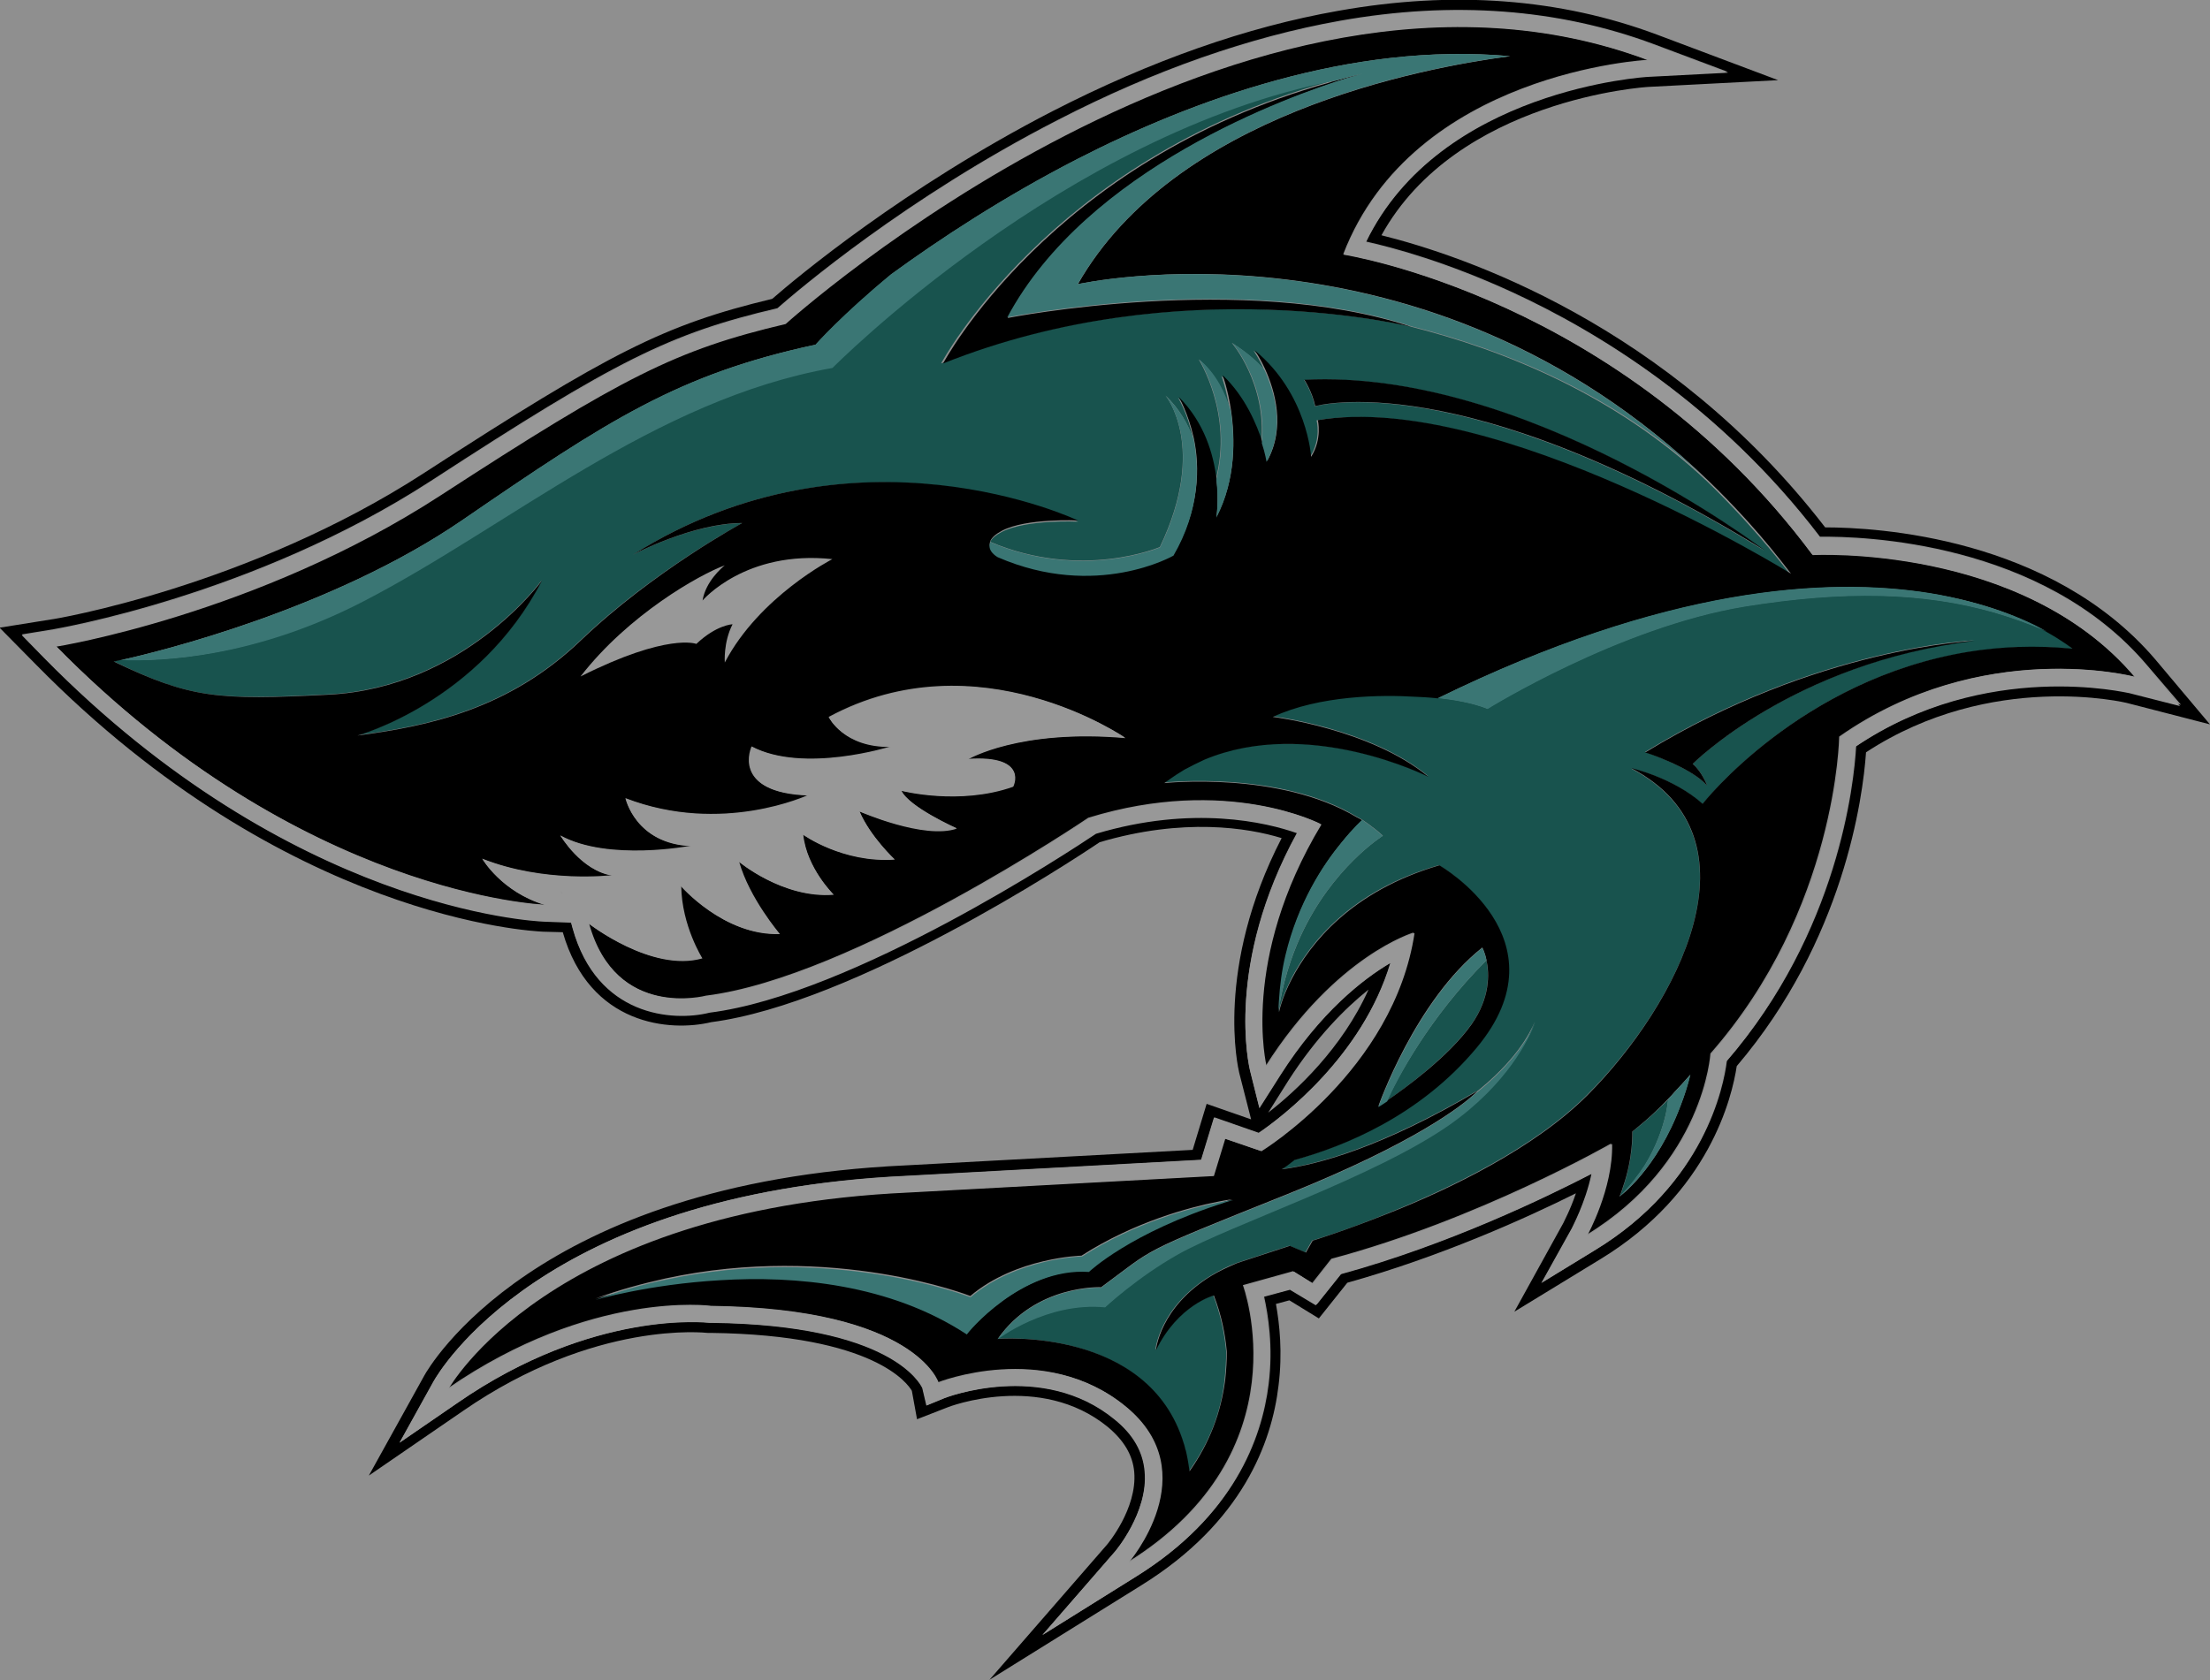
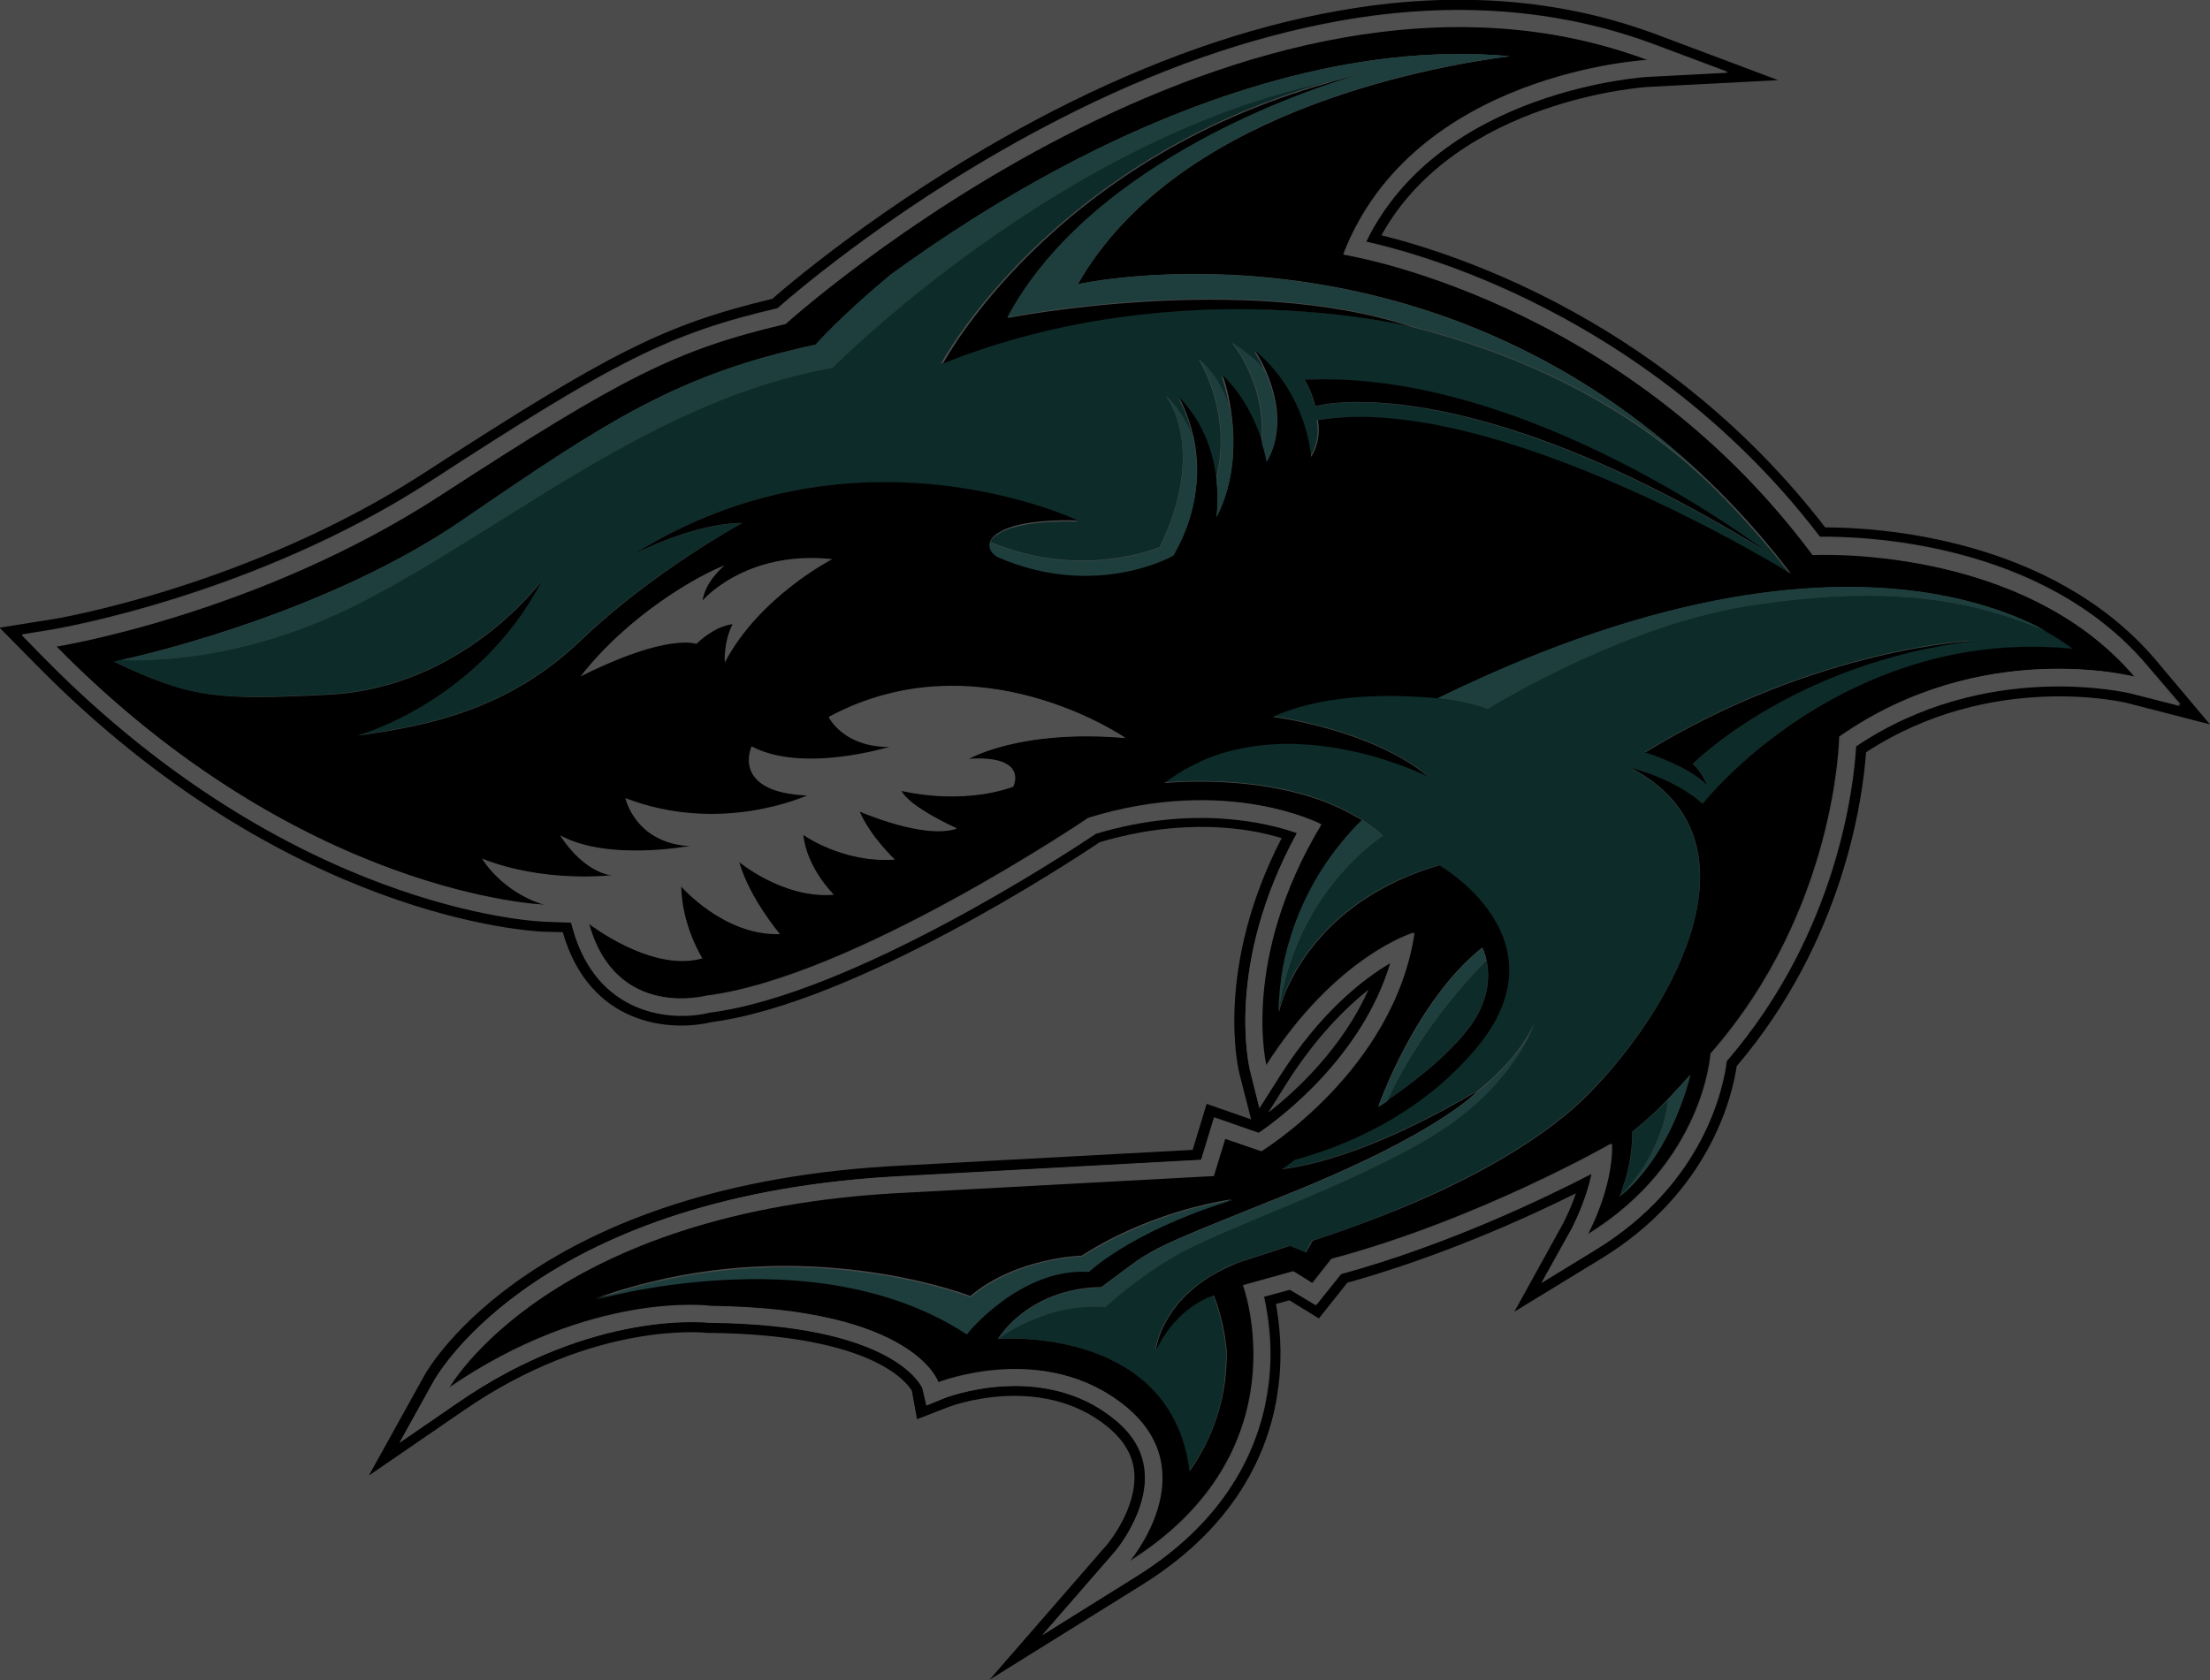
<svg xmlns="http://www.w3.org/2000/svg" version="1.1" id="svg4590" x="0px" y="0px" viewBox="0 0 3236.5 2461" style="enable-background:new 0 0 3236.5 2461;" xml:space="preserve">
  <defs id="defs56" />
  <style type="text/css" id="style3">
	.st0{fill:#288B83;}
	.st1{fill:#373535;}
	.st2{fill:#61C6C3;}
	.st3{fill:#FFFFFF;}
</style>
  <g id="layer1" transform="translate(2331.4,608.5897)">
    <g id="g4426" transform="matrix(7.573783,0,0,-7.573784,-2583.432,3907.419)">
      <g id="g4277" transform="translate(429.2401,323.7894)">
        <path id="path4279" class="st0" d="M-79.2,54.5c-0.4-0.3-0.8-0.6-1.1-0.9c0,0,0.2-4.9-1.8-10.7     c-0.2-0.6-0.4-1.2-0.7-1.9c2,2,3.6,4.1,4.9,6.1c2.2,3.6,3.4,7.1,4,9.7c0.3,1.2,0.4,2.2,0.5,3C-75.1,58.1-77.1,56.2-79.2,54.5" />
      </g>
      <g id="g4281" transform="translate(392.4965,364.1252)">
        <path id="path4283" class="st0" d="M-71.8,46.4c-11.2-11.2-17.3-23-19.3-27.2     c3.5,2.4,11.9,8.6,16.3,14.7C-71.1,39-71.3,43.7-71.8,46.4" />
      </g>
      <g id="g4285" transform="translate(442.375,411.625)">
        <path id="path4287" class="st0" d="M-81.8,36.9c1.8-1.5,2.8-4.2,2.8-4.2c-3,3.5-12,6.5-12,6.5     c33.3,20.4,63.7,21.6,63.7,21.6C-62.3,56.5-81.8,36.9-81.8,36.9 M-13.4,62.6c-3.2,1.4-6.6,2.6-10,3.6c-13.8,4-29.2,4.3-48.4,1.2     c-24.3-4-49.7-19.8-49.7-19.8c-3,1.2-6.8,1.8-9.6,2.1c0,0,0,0-0.1,0c0,0-1.7,0.2-4.3,0.4l0,0c-6.4,0.3-18.4,0.3-27.5-4     c0,0,18.9-2.3,30.1-11.6c0,0-23.2,11.7-43.4,3.3c-1.3-0.5-2.6-1.2-3.8-1.9c-0.5-0.3-1.1-0.6-1.6-1c-0.8-0.5-1.6-1-2.3-1.6     c0,0,22.3,2.4,37.2-6.6c0.4-0.2,0.7-0.4,1.1-0.6c0,0,2.3-1.5,4-3.1c0,0-9.8-6.1-15.9-19.4c-1.9-4.2-3.5-9.1-4.3-14.7     c0,0,0.6,2.7,2.5,6.5c3.5,6.7,11.4,17,28.5,21.9c0,0,24.8-14.3,7.2-35.3c-11-13.1-25.7-19.1-35.2-21.7c-1-0.8-1.9-1.4-2.5-1.8     c7,0.9,19.4,4.3,37.8,15.1c0,0-0.2-0.2-0.6-0.6h0c8.1,6.3,10.9,11.7,11.9,14.1c0.3,0.8,0.4,1.3,0.4,1.3s-0.1-0.5-0.4-1.3     c-1.2-3.2-5.3-12-16.6-19.9c-14.6-10.2-42-19.2-52.4-25c-8-4.5-14.1-10.3-14.1-10.3c-11.3,1.1-20.9-6.2-20.9-6.2     s29.1,2.4,36-20.3c0-0.1,0.1-0.2,0.1-0.3c0-0.1,0.1-0.3,0.1-0.4c0.1-0.2,0.1-0.4,0.2-0.7c0.3-1.2,0.5-2.5,0.7-3.9     c3.8,5.3,6.2,11.2,6.9,17.8c0.2,1.9,0.3,3.7,0.3,5.3c-0.3,3.3-1,7-2.5,10.9c0,0-6.9-1.8-11.2-10.6c0,0,0.7,8.3,10.7,14.4     c1.5,0.9,3.2,1.8,5.1,2.5l10.1,3.3l3.1-1.3l1.3,2.3c0,0,6.2,1.8,14.7,5.3c11.9,4.8,28.2,12.6,38.4,22.8     C-84.7-9.7-67.8,22.4-93.7,36c0,0,8.1-1.7,13.8-6.9c0,0,18.8,24.2,51.4,29.4c6.2,1,13,1.3,20.2,0.6C-8.3,59.2-10,60.7-13.4,62.6" />
      </g>
      <g id="g4289" transform="translate(459.75,463.1667)">
        <path id="path4291" class="st0" d="M-85.3,26.6c-58.9,36.1-86.9,27.9-86.9,27.9     c-0.6,2.8-2.1,5.1-2.1,5.1C-131.4,61.8-85.3,26.6-85.3,26.6 M-232.8,30.2c-1.3-0.7-1.9-1.3-2.2-1.9c17.7-7.5,32.8-1,32.8-1     c9.3,19.4,1.1,29.3,1.1,29.3c2.7-2.6,4.3-5.5,5.3-8.3c-1,4.9-2.9,7.9-2.9,7.9c4.9-5,6.7-11.1,7.3-15.8     c3.4,12.7-3.3,23.2-3.3,23.2c3.2-2.7,5-6.5,6-9.9c-0.6,4.1-1.6,6.7-1.6,6.7c4.4-4.3,6.6-9.6,7.7-13c1.1,11.5-5.7,19.4-5.7,19.4     c3.1-2,5-3.8,6.2-5.1c-1,2.2-2,3.6-2,3.6c10.3-8.4,10.9-20.6,10.9-20.6c2.3,3.5,1.3,7.1,1.3,7.1c34.2,5.8,91.5-29.7,91.5-29.7     c-2.6,3.4-5.3,6.6-8.1,9.7c0,0,0,0,0,0c-0.3,0.3-0.6,0.7-0.9,1c0,0,0,0,0,0c-2.3,2.5-4.6,4.9-7,7.2c-17.7,16.7-39.2,25.4-57.6,30     c0.1,0,0.3-0.1,0.4-0.1c0,0-44.9,11.3-90.9-7.1c0,0,20.8,39.2,74.6,54.4c0.8,0.2,1.3,0.4,1.3,0.4c-52.4-10.2-97.3-55.6-97.3-55.6     c-34.4-6-62.5-30.6-90.8-45.1C-377.2,6-395.1,5.2-403.1,5.5c0,0-0.1,0-0.1,0c-0.9-0.2-1.4-0.3-1.4-0.3c0,0,0,0,0.1,0     c14.8-7.2,20-7.5,41.5-6.4c26.2,1.3,41.3,22.1,41.3,22.1c-12.2-23.6-35.7-30-35.7-30c13.6,1.8,29.2,5,43.2,18.4     S-283,31.9-283,31.9c-9.6,0-21.1-6.1-21.1-6.1C-261,53-218,32.2-218,32.2S-228,32.7-232.8,30.2" />
      </g>
      <g id="g4293" transform="translate(168.6133,380.5381)">
        <path id="path4295" class="st1" d="M-27.1,43.1l0.6-0.2l0,0.1C-26.7,43.1-26.9,43.1-27.1,43.1" />
      </g>
      <g id="g4297" transform="translate(339.7949,327.2637)">
        <path id="path4299" d="M-61.3,53.8l3.9,6.2c5.4,8.4,11,14,15.5,17.6     C-47,66.2-56,57.9-61.3,53.8 M52.4,124.7c-0.4-7.2-3.4-35.9-25-60.9C26.8,58.9,23.1,40.1,2,27.3L-8.3,21l5.9,10.6     c0,0.1,2.6,4.8,3.8,10.5c-8.9-4.6-27.7-13.7-48.5-19.4l-4.8-6l-5,3l-5.2-1.4c0.8-3.6,1.8-9.7,0.9-17C-62.5-9.3-68-24.2-86.8-35.9     l-18.1-11.3l14,16.1c0.1,0.1,6.4,7.6,5.8,15.5c-0.3,3.9-2.2,7.2-5.8,10.1c-14,11.5-32.8,4.2-33,4.1l-3.4-1.4l-0.8,3.4     c-0.4,0.8-6,12.2-40.8,12.6l-0.4,0c-0.2,0-22.4,2.7-48.7-15.5l-11.2-7.7l6.6,11.9c0.8,1.5,20.9,36.4,91.5,39.7l56.9,3.1l2.5,8.2     l8.6-3c4.5,3.1,20.1,14.9,25.5,32.9C-43,79.7-51.2,73.3-59,61.1l-4-6.3l-1.8,7.2c-0.2,0.9-4.9,20.5,9.1,46     c-6,2.1-20.2,5.5-38.9-0.1c-4.9-3.3-47.1-31.1-74.7-34.6c-7.2-1.8-21.7-0.7-26.5,16.3l-0.3,1.1l-5.3,0.2c-2,0.1-48.7,2.2-96.6,51     l-4.3,4.4l6.1,1c0.4,0.1,38.6,6.4,73,28.7c35.8,23.3,46.1,28.5,67,33.4c3.9,3.4,24.8,21.3,54.2,36.4     c18.8,9.7,37.2,16.1,54.6,19.2c21.9,3.9,42.3,2.3,60.6-4.5l14.4-5.4l-15.4-0.8c-0.4,0-40.3-2.5-54.6-32c5.4-1.2,15.7-4,28.3-9.8     c16.5-7.6,40.1-21.9,59.5-47.3c8.2,0.1,42.9-0.9,63.2-24.8l6.6-7.7l-9.8,2.5C105.1,135.1,77.7,141.8,52.4,124.7 M110.2,141.5     C90,165.1,56.4,167,46.4,167h0c-30.3,39.3-70.1,52.6-85.8,56.5c14.6,26.4,51.3,28.7,51.7,28.7l25,1.3l-23.4,8.8     c-18.7,7-39.4,8.6-61.7,4.6c-17.6-3.1-36.1-9.6-55.2-19.4c-28.7-14.8-49.5-32.2-54.2-36.3c-20.9-5-31.4-10.4-67.2-33.6     c-34-22.1-71.8-28.4-72.2-28.4l-10-1.6l7.1-7.2c48.5-49.3,96-51.5,98-51.6l3.8-0.1c5.2-18.1,20.8-19.3,28.7-17.4     c27.6,3.6,69.2,30.8,75.1,34.8c16.2,4.8,28.7,2.8,35.2,0.8c-13-25.2-8.4-44.5-8.2-45.4l2.3-9l-8.6,3l-2.7-8.9l-55.5-3     c-71.7-3.3-92.3-39.2-93.1-40.7l-10.7-19.3L-217-3.9c25.6,17.7,47.1,15.1,47.3,15.1l0.3,0l0.3,0c31.9-0.4,38.2-10,38.9-11.2     l1-5.5l5.9,2.3c0.2,0.1,17.9,6.9,31-3.8c3.1-2.6,4.8-5.4,5.1-8.7c0.6-7.1-5.2-14-5.3-14.1l-22.7-26.1l29.4,18.3     C-66.3-25.5-60.6-10-59.3,1c0.8,6.4,0.2,11.9-0.5,15.8l2.6,0.7l5.7-3.5l5.5,6.9c17.9,5,34.4,12.4,44.2,17.3     c-1.1-3.3-2.4-5.6-2.4-5.7l-9.5-17.2L3,25.5c21,12.8,25.4,31.3,26.3,37.3c20.7,24.3,24.4,51.9,25,60.7     c24.3,15.9,50.3,9.6,50.6,9.5l15.9-4.1L110.2,141.5L110.2,141.5z" />
      </g>
      <g id="g4301" transform="translate(508.9977,438.7033)">
        <path id="path4303" d="M-95.1,31.5c-32.6-5.3-51.4-29.4-51.4-29.4c-5.7,5.1-13.8,6.9-13.8,6.9     c25.9-13.6,9-45.7-8.5-63.3c-10.2-10.2-26.5-18.1-38.4-22.8c-8.5-3.4-14.7-5.3-14.7-5.3l-1.3-2.3l-3.1,1.3l-10.1-3.3     c-1.9-0.8-3.6-1.6-5.1-2.5c-10-6.1-10.7-14.4-10.7-14.4C-247.9-94.8-241-93-241-93c1.5-3.9,2.2-7.5,2.5-10.9     c0-1.7-0.1-3.4-0.3-5.3c-0.8-6.5-3.1-12.4-6.9-17.8c-0.2,1.4-0.4,2.6-0.7,3.9c-0.1,0.2-0.1,0.4-0.2,0.7c0,0.1-0.1,0.3-0.1,0.4     c0,0.1-0.1,0.2-0.1,0.3c-6.8,22.7-36,20.3-36,20.3c7.4,10.6,20,10,20,10c10.8,7.9,6.3,6.1,36,18c24.9,10,33.8,17.2,36.1,19.3     c0.4,0.4,0.6,0.6,0.6,0.6c-18.3-10.8-30.7-14.2-37.8-15.1c0.7,0.4,1.5,1,2.5,1.8c9.5,2.6,24.2,8.5,35.2,21.7     c17.6,21.1-7.2,35.3-7.2,35.3c-17.1-5-25-15.2-28.5-21.9c-2-3.8-2.5-6.5-2.5-6.5c0,0.7,0,1.3,0.1,1.9c0.2,3.3,0.6,6.4,1.3,9.2     c2.3,10,7.2,17.4,10.7,21.7c2.3,2.8,4,4.3,4,4.3c-0.3,0.2-0.7,0.4-1.1,0.6c-15,9-37.2,6.6-37.2,6.6c0.8,0.6,1.6,1.1,2.3,1.6     c0.5,0.3,1.1,0.7,1.6,1c1.3,0.7,2.5,1.3,3.8,1.9c20.2,8.5,43.4-3.3,43.4-3.3c-11.2,9.3-30.1,11.6-30.1,11.6     c9,4.2,21.1,4.3,27.5,3.9l0,0c2.7-0.1,4.3-0.3,4.3-0.3c0,0,0,0,0.1,0c44,21.5,75.2,23.5,95.1,20.3c10.7-1.7,18.1-4.9,22.5-7.4     c3.4-1.9,5.1-3.3,5.1-3.3C-82.2,32.8-88.9,32.5-95.1,31.5 M-150.7-56.1c-4.7-12.7-11.9-17.8-11.9-17.8c0.3,0.6,0.5,1.3,0.7,1.9     c2,5.7,1.8,10.7,1.8,10.7c0.4,0.3,0.7,0.6,1.1,0.9c2.1,1.7,4.1,3.6,5.8,5.4c0.5,0.5,0.9,0.9,1.3,1.4c1.8,1.9,3,3.3,3,3.3     C-149.4-52.4-150-54.3-150.7-56.1 M-288.8-100.3c-14.9,9.8-33.3,11.3-47.7,10.5c-13.9-0.8-24.1-3.8-24.1-3.8     c4.6,1.7,9.1,2.9,13.6,3.9c32.5,7,58.9-3.4,58.9-3.4c8.9,7.5,21.5,7.8,21.5,7.8c10.3,6.6,21.1,9.4,26.2,10.4c1.9,0.4,3,0.5,3,0.5     c-0.5-0.1-0.9-0.3-1.4-0.4c-18.6-5.9-26.5-13.5-26.5-13.5C-278.3-87.6-288.8-100.3-288.8-100.3 M-189.1-25.7c0,0,0.5-0.9,0.8-2.4     c0.6-2.7,0.7-7.4-2.9-12.5c-4.4-6.2-12.8-12.3-16.3-14.7c-1-0.7-1.7-1.1-1.7-1.1S-202.1-36-189.1-25.7 M-353.3,50.3     c0,0,11.5,6.1,21.1,6.1c0,0-17.2-9.3-31.2-22.7s-29.6-16.6-43.2-18.4c0,0,23.5,6.4,35.7,30c0,0-15.1-20.8-41.3-22.1     c-21.4-1.1-26.7-0.7-41.5,6.4c0,0,0,0-0.1,0c0,0,0.5,0.1,1.4,0.3c0,0,0.1,0,0.1,0c7.3,1.6,40.7,9.8,65.9,27     c28.4,19.5,41.9,28.3,68.4,34c0,0,5.1,5.7,14.6,13.6c9.2,6.7,21.6,14.9,36,22.3c22.2,11.4,52.9,22.7,83.7,19.9     c-17.3-2.3-64.9-11.3-83.6-44.1c0,0,66.9,15.1,122-38.1c2.4-2.3,4.7-4.7,7-7.2c0,0,0,0,0,0c0.3-0.3,0.6-0.7,0.9-1c0,0,0,0,0,0     c2.7-3,5.4-6.3,8-9.7c0,0-57.3,35.5-91.5,29.7c0,0,0.9-3.6-1.3-7.1c0,0-0.7,12.2-10.9,20.6c0,0,1-1.4,2-3.6     c1.9-4.2,4-11.3,0.4-17.8c0,0-0.2,1.4-0.9,3.6c-1.1,3.4-3.3,8.8-7.7,13c0,0,1-2.7,1.6-6.7c0.8-5.4,1-13.4-2.8-20.7     c0,0,0.5,3.1,0,7.4c-0.6,4.7-2.3,10.8-7.3,15.8c0,0,1.8-3,2.9-7.9c1.2-5.6,1.2-13.7-3.9-22.5c0,0-14.9-8.6-34-0.3     c0,0-2.1,1.2-1.4,2.9c0.3,0.6,0.9,1.2,2.2,1.9c4.7,2.5,14.7,2,14.7,2S-310.2,77.4-353.3,50.3 M-125.3,50.3     c-37,49.7-90.7,58.1-90.7,58.1c13.6,35.3,58.9,37.6,58.9,37.6c-78,29.3-166.8-51-166.8-51c-21.2-5-31.4-10.2-66.8-33.2     s-74.2-29.2-74.2-29.2c47.6-48.4,94.5-50,94.5-50c-8.4,2.5-12.1,8.9-12.1,8.9c12.1-4.8,25.1-3.2,25.1-3.2c-6,0.9-10,7.7-10,7.7     c9.3-5.1,25.3-2,25.3-2c-10.8,0.4-12.7,9.2-12.7,9.2c18.7-7.2,35.3,0.6,35.3,0.6c-15.1,0.5-10.9,9.4-10.9,9.4     c10.1-5.3,26.9,0,26.9,0c-9.2-0.1-12,5.7-12,5.7c28.9,15.6,57.3-4,57.3-4c-20.5,1.7-30.4-4.1-30.4-4.1c11.9,0.8,8.7-5.3,8.7-5.3     c-10.4-3.7-21.6-0.8-21.6-0.8c1.5-3.2,10.7-7.3,10.7-7.3c-6.3-2.1-18.8,3.3-18.8,3.3c2.1-4.9,6.8-9.3,6.8-9.3     c-10.1-0.7-17.7,4.8-17.7,4.8c0.7-6.5,5.9-11.6,5.9-11.6C-324.5-16.2-333-9-333-9c2-7.1,7.9-14,7.9-14     c-10.8-0.4-19.1,9.3-19.1,9.3c0.1-7.7,4.1-14,4.1-14c-9.7-2.8-21.9,6.7-21.9,6.7c5.2-18.7,22.8-14,22.8-14     c28.3,3.5,73.9,34.4,73.9,34.4c26.9,8.3,44.9-1.2,44.9-1.2c-15.8-26.2-10.6-46.8-10.6-46.8c13.6,21.4,28.6,25.8,28.6,25.8     c-4-26.6-29.6-42.2-29.6-42.2l-7,2.4l-2.2-7.2l-59.2-3.2c-69.6-3.2-88.8-38-88.8-38c27.8,19.2,51,16,51,16     c39.5-0.5,43.8-14.8,43.8-14.8s20.6,8.2,36.2-4.6s0.5-30.2,0.5-30.2c34.3,21.3,22.3,53.6,22.3,53.6l9.7,2.7l3.7-2.3l3.7,4.7     c28.5,7.6,54.1,22.3,54.1,22.3c0.2-8.7-4.8-17.7-4.8-17.7c22.8,13.9,24,35.1,24,35.1c24.5,27.9,24.9,61.3,24.9,61.3     C-92.6,34.4-63,26.7-63,26.7C-84.9,52.5-125.3,50.3-125.3,50.3" />
      </g>
      <g id="g4305" transform="translate(374.8333,517.1667)">
        <path id="path4307" d="M-68.3,15.8c-0.1,0-0.3,0.1-0.4,0.1c-32.4,10.7-78,1.7-78,1.7     C-131.3,46.5-92.3,60.4-81,64c2,0.6,3.2,0.9,3.2,0.9c-1.9-0.4-3.7-0.9-5.5-1.4c0,0,0,0,0,0c0,0-0.5-0.1-1.3-0.4     C-138.5,48-159.2,8.8-159.2,8.8C-113.2,27.2-68.3,15.8-68.3,15.8" />
      </g>
      <g id="g4309" transform="translate(348.5,504.4167)">
        <path id="path4311" d="M-63,18.4c0,0,1.5-2.3,2.1-5.1c0,0,28.1,8.2,86.9-27.9     C26-14.6-20.1,20.6-63,18.4" />
      </g>
      <g id="g4313" transform="translate(445.875,406.3125)">
        <path id="path4315" d="M-82.5,38c0,0-1,2.7-2.8,4.2c0,0,19.5,19.6,54.5,23.8     c0,0-30.4-1.2-63.7-21.6C-94.5,44.5-85.5,41.5-82.5,38" />
      </g>
      <g id="g4317" transform="translate(293.75,527.5)">
        <path id="path4319" class="st2" d="M-52.1,13.8c18.7,32.8,66.3,41.9,83.6,44.1     C0.7,60.7-29.9,49.4-52.2,38c-14.4-7.4-26.8-15.6-36-22.3c-9.5-7.8-14.6-13.6-14.6-13.6c-26.5-5.7-40-14.5-68.4-34     c-25.1-17.2-58.5-25.4-65.9-27c8-0.3,25.9,0.5,46.8,11.3C-162-33-134-8.5-99.5-2.4c0,0,44.9,45.4,97.3,55.6c0,0,0,0,0,0     c1.8,0.5,3.7,1,5.5,1.4c0,0-1.2-0.3-3.2-0.9c-11.4-3.5-50.4-17.5-65.8-46.3c0,0,45.6,9,78-1.7c18.3-4.6,39.8-13.3,57.6-30     C14.8,28.8-52.1,13.8-52.1,13.8" />
      </g>
      <g id="g4321" transform="translate(323.1667,509.3334)">
        <path id="path4323" class="st2" d="M-58,17.4c0,0,6.6-10.4,3.3-23.2c0.5-4.3,0-7.4,0-7.4     c3.8,7.3,3.6,15.3,2.8,20.7C-52.9,10.8-54.7,14.7-58,17.4" />
      </g>
      <g id="g4325" transform="translate(315.0833,500.5)">
        <path id="path4327" class="st2" d="M-56.4,19.2c0,0,8.2-9.9-1.1-29.3c0,0-15.1-6.5-32.8,1     c-0.8-1.7,1.4-2.9,1.4-2.9c19.1-8.3,34,0.3,34,0.3c5.1,8.8,5,16.9,3.9,22.5C-52,13.6-53.7,16.6-56.4,19.2" />
      </g>
      <g id="g4329" transform="translate(331.1667,513.3334)">
        <path id="path4331" class="st2" d="M-59.6,16.6c0,0,6.8-7.9,5.7-19.4c0.7-2.1,0.9-3.6,0.9-3.6     c3.7,6.5,1.5,13.6-0.4,17.8C-54.5,12.8-56.5,14.6-59.6,16.6" />
      </g>
      <g id="g4333" transform="translate(478,418)">
        <path id="path4335" class="st3" d="M-88.9,35.7c0,0-0.4-33.5-24.9-61.3c0,0-1.2-21.2-24-35.1     c0,0,5,9,4.8,17.7c0,0-25.6-14.7-54.1-22.3l-3.7-4.7l-3.7,2.3l-9.7-2.7c0,0,11.9-32.3-22.3-53.6c0,0,15.1,17.4-0.5,30.2     s-36.2,4.6-36.2,4.6s-4.3,14.3-43.8,14.8c0,0-23.2,3.2-51-16c0,0,19.2,34.8,88.8,38l59.2,3.2l2.2,7.2l7-2.4     c0,0,25.6,15.6,29.6,42.2c0,0-15-4.4-28.6-25.8c0,0-5.2,20.6,10.6,46.8c0,0-18,9.5-44.9,1.2c0,0-45.6-30.9-73.9-34.4     c0,0-17.6-4.7-22.8,14c0,0,12.1-9.5,21.9-6.7c0,0-4,6.3-4.1,14c0,0,8.3-9.7,19.1-9.3c0,0-5.9,6.9-7.9,14c0,0,8.5-7.2,18.3-6.4     c0,0-5.2,5.1-5.9,11.6c0,0,7.6-5.5,17.7-4.8c0,0-4.7,4.4-6.8,9.3c0,0,12.5-5.5,18.8-3.3c0,0-9.2,4.1-10.7,7.3     c0,0,11.2-2.9,21.6,0.8c0,0,3.2,6.1-8.7,5.3c0,0,9.9,5.9,30.4,4.1c0,0-28.4,19.6-57.3,4c0,0,2.8-5.9,12-5.7c0,0-16.8-5.3-26.9,0     c0,0-4.1-8.9,10.9-9.4c0,0-16.7-7.8-35.3-0.6c0,0,1.9-8.8,12.7-9.2c0,0-16-3.1-25.3,2c0,0,4-6.8,10-7.7c0,0-12.9-1.6-25.1,3.2     c0,0,3.7-6.4,12.1-8.9c0,0-46.9,1.6-94.5,50c0,0,38.8,6.2,74.2,29.2s45.6,28.2,66.8,33.2c0,0,88.8,80.3,166.8,51     c0,0-45.3-2.3-58.9-37.6c0,0,53.7-8.3,90.7-58.1c0,0,40.4,2.2,62.3-23.6C-32,47.4-61.6,55.1-88.9,35.7 M-336.5,5.7     c0.2,0,0.3,0,0.5,0l0-0.1L-336.5,5.7z M-29.6,49.5c-20.3,23.9-55,24.9-63.2,24.8c-19.3,25.4-42.9,39.7-59.5,47.3     c-12.6,5.8-22.9,8.6-28.3,9.8c14.3,29.6,54.2,32,54.6,32l15.4,0.8l-14.4,5.4c-18.3,6.9-38.7,8.4-60.6,4.5     c-17.4-3.1-35.8-9.5-54.6-19.2c-29.4-15.1-50.3-33-54.2-36.4c-20.9-5-31.2-10.2-67-33.4c-34.4-22.3-72.6-28.7-73-28.7l-6.1-1     l4.3-4.4c47.9-48.7,94.7-50.9,96.6-51l5.3-0.2l0.3-1.1c4.7-17,19.3-18.1,26.5-16.3c27.6,3.5,69.8,31.3,74.7,34.6     c18.7,5.6,33,2.2,38.9,0.1c-14-25.5-9.3-45.2-9.1-46l1.8-7.2l4,6.3c7.8,12.3,16.1,18.7,21.3,21.8c-5.4-18-21-29.9-25.5-32.9     l-8.6,3l-2.5-8.2l-56.9-3.1c-70.6-3.2-90.6-38.2-91.5-39.7l-6.6-11.9l11.2,7.7c26.3,18.2,48.5,15.5,48.7,15.5l0.4,0     c34.8-0.4,40.4-11.8,40.8-12.6l0.8-3.4l3.4,1.4c0.2,0.1,19,7.4,33-4.1c3.6-2.9,5.5-6.3,5.8-10.1c0.7-7.9-5.7-15.4-5.8-15.5     l-14-16.1l18.1,11.3c18.8,11.7,24.2,26.6,25.5,37.1c0.9,7.3-0.1,13.4-0.9,17l5.2,1.4l5-3l4.8,6c20.8,5.7,39.6,14.8,48.5,19.4     c-1.2-5.7-3.8-10.4-3.8-10.5l-5.9-10.6l10.3,6.3c21.2,12.9,24.8,31.6,25.4,36.5c21.6,25,24.6,53.7,25,60.9     c25.3,17.1,52.7,10.4,53,10.4l9.8-2.5L-29.6,49.5L-29.6,49.5z" />
      </g>
      <g id="g4337" transform="translate(380.8367,427.5417)">
        <path id="path4339" class="st2" d="M-69.5,33.7c2.9-0.3,6.6-0.9,9.6-2.1     c0,0,25.4,15.8,49.7,19.8c19.2,3.1,34.5,2.8,48.4-1.2c3.4-1,6.7-2.2,10-3.6c-4.4,2.5-11.9,5.6-22.5,7.4     C5.7,57.2-25.5,55.3-69.5,33.7" />
      </g>
      <g id="g4341" transform="translate(357.447,392.5821)">
        <path id="path4343" class="st2" d="M-64.8,40.7C-68.4,36.4-73.2,29-75.6,19     c-0.7-2.9-1.1-5.9-1.3-9.2c0-0.6-0.1-1.3-0.1-1.9c0.8,5.6,2.4,10.5,4.3,14.7c6.1,13.3,15.9,19.4,15.9,19.4c-1.7,1.6-4,3.1-4,3.1     S-62.5,43.6-64.8,40.7" />
      </g>
      <g id="g4345" transform="translate(404.875,350.8125)">
        <path id="path4347" class="st2" d="M-74.3,49.1c0,0-0.1-0.5-0.4-1.3     C-74.4,48.6-74.3,49.1-74.3,49.1" />
      </g>
      <g id="g4349" transform="translate(389.4661,331.5995)">
        <path id="path4351" class="st2" d="M-71.2,52.9L-71.2,52.9c-2.3-2.1-11.2-9.3-36.1-19.3     c-29.7-11.9-25.2-10.1-36-18c0,0-12.6,0.6-20-10c0,0,9.5,7.3,20.8,6.2c0,0,6.2,5.8,14.2,10.3c10.4,5.8,37.8,14.8,52.4,25     C-64.7,55-60.5,63.8-59.3,67C-60.3,64.6-63.2,59.2-71.2,52.9" />
      </g>
      <g id="g4353" transform="translate(296.4375,288.75)">
        <path id="path4355" class="st2" d="M-52.6,61.5c0,0,7.9,7.6,26.5,13.5c0.4,0.1,0.9,0.3,1.4,0.4     c0,0-1.1-0.1-3-0.5c-5.1-1-15.9-3.8-26.2-10.4c0,0-12.6-0.3-21.6-7.9c0,0-26.4,10.4-58.9,3.4c-4.4-0.9-9-2.2-13.6-3.9     c0,0,10.2,3,24.1,3.8c14.4,0.9,32.8-0.7,47.7-10.5C-76.2,49.6-65.7,62.4-52.6,61.5" />
      </g>
      <g id="g4357" transform="translate(203.125,451.125)">
        <path id="path4359" class="st3" d="M-34,29     c0.6,3.7,3.8,6.4,4.3,6.8c-4.9-1.8-18.6-9.5-27.9-21.5c16.9,8.5,22.4,6.3,22.4,6.3c3.9,3.7,7,3.8,7,3.8c-1.8-3.5-1.5-7.4-1.5-7.4     C-23,29.8-8.9,37-8.9,37C-25.7,38.8-34,29-34,29" />
      </g>
      <g id="g4361" transform="translate(208.4659,459.61)">
        <path id="path4363" class="st2" d="M-35,27.3C-35,27.4-35,27.4-35,27.3     C-35,27.4-35,27.4-35,27.3" />
      </g>
      <g id="g4365" transform="translate(392.4965,364.1252)">
        <path id="path4367" class="st2" d="M-71.8,46.4c-0.3,1.5-0.8,2.4-0.8,2.4     c-12.9-10.3-20.1-30.8-20.1-30.8s0.6,0.4,1.7,1.1C-89.1,23.4-83,35.2-71.8,46.4" />
      </g>
      <g id="g4369" transform="translate(436.4536,330.5055)">
        <path id="path4371" class="st2" d="M-80.6,53.2c-0.1-0.8-0.3-1.8-0.5-3c-0.6-2.6-1.8-6.1-4-9.7     c-1.3-2-2.9-4.1-4.9-6.1c0,0,7.2,5.1,11.9,17.8c0.7,1.8,1.3,3.7,1.8,5.7c0,0-1.2-1.4-3-3.3C-79.7,54.1-80.2,53.6-80.6,53.2" />
      </g>
    </g>
  </g>
  <g id="layer2">
-     <rect style="opacity:1;fill:#000000;fill-opacity:0.406;stroke:none;stroke-width:10.3;stroke-linejoin:round;stroke-miterlimit:4;stroke-dasharray:none;stroke-opacity:1" id="rect4187" width="4214.086" height="2757.909" x="-346.389" y="-2590.23" transform="scale(1,-1)" />
+     <rect style="opacity:1;fill:#000000;fill-opacity:0.684;stroke:none;stroke-width:10.3;stroke-linejoin:round;stroke-miterlimit:4;stroke-dasharray:none;stroke-opacity:1" id="rect4187" width="4214.086" height="2757.909" x="-346.389" y="-2590.23" transform="scale(1,-1)" />
  </g>
</svg>
